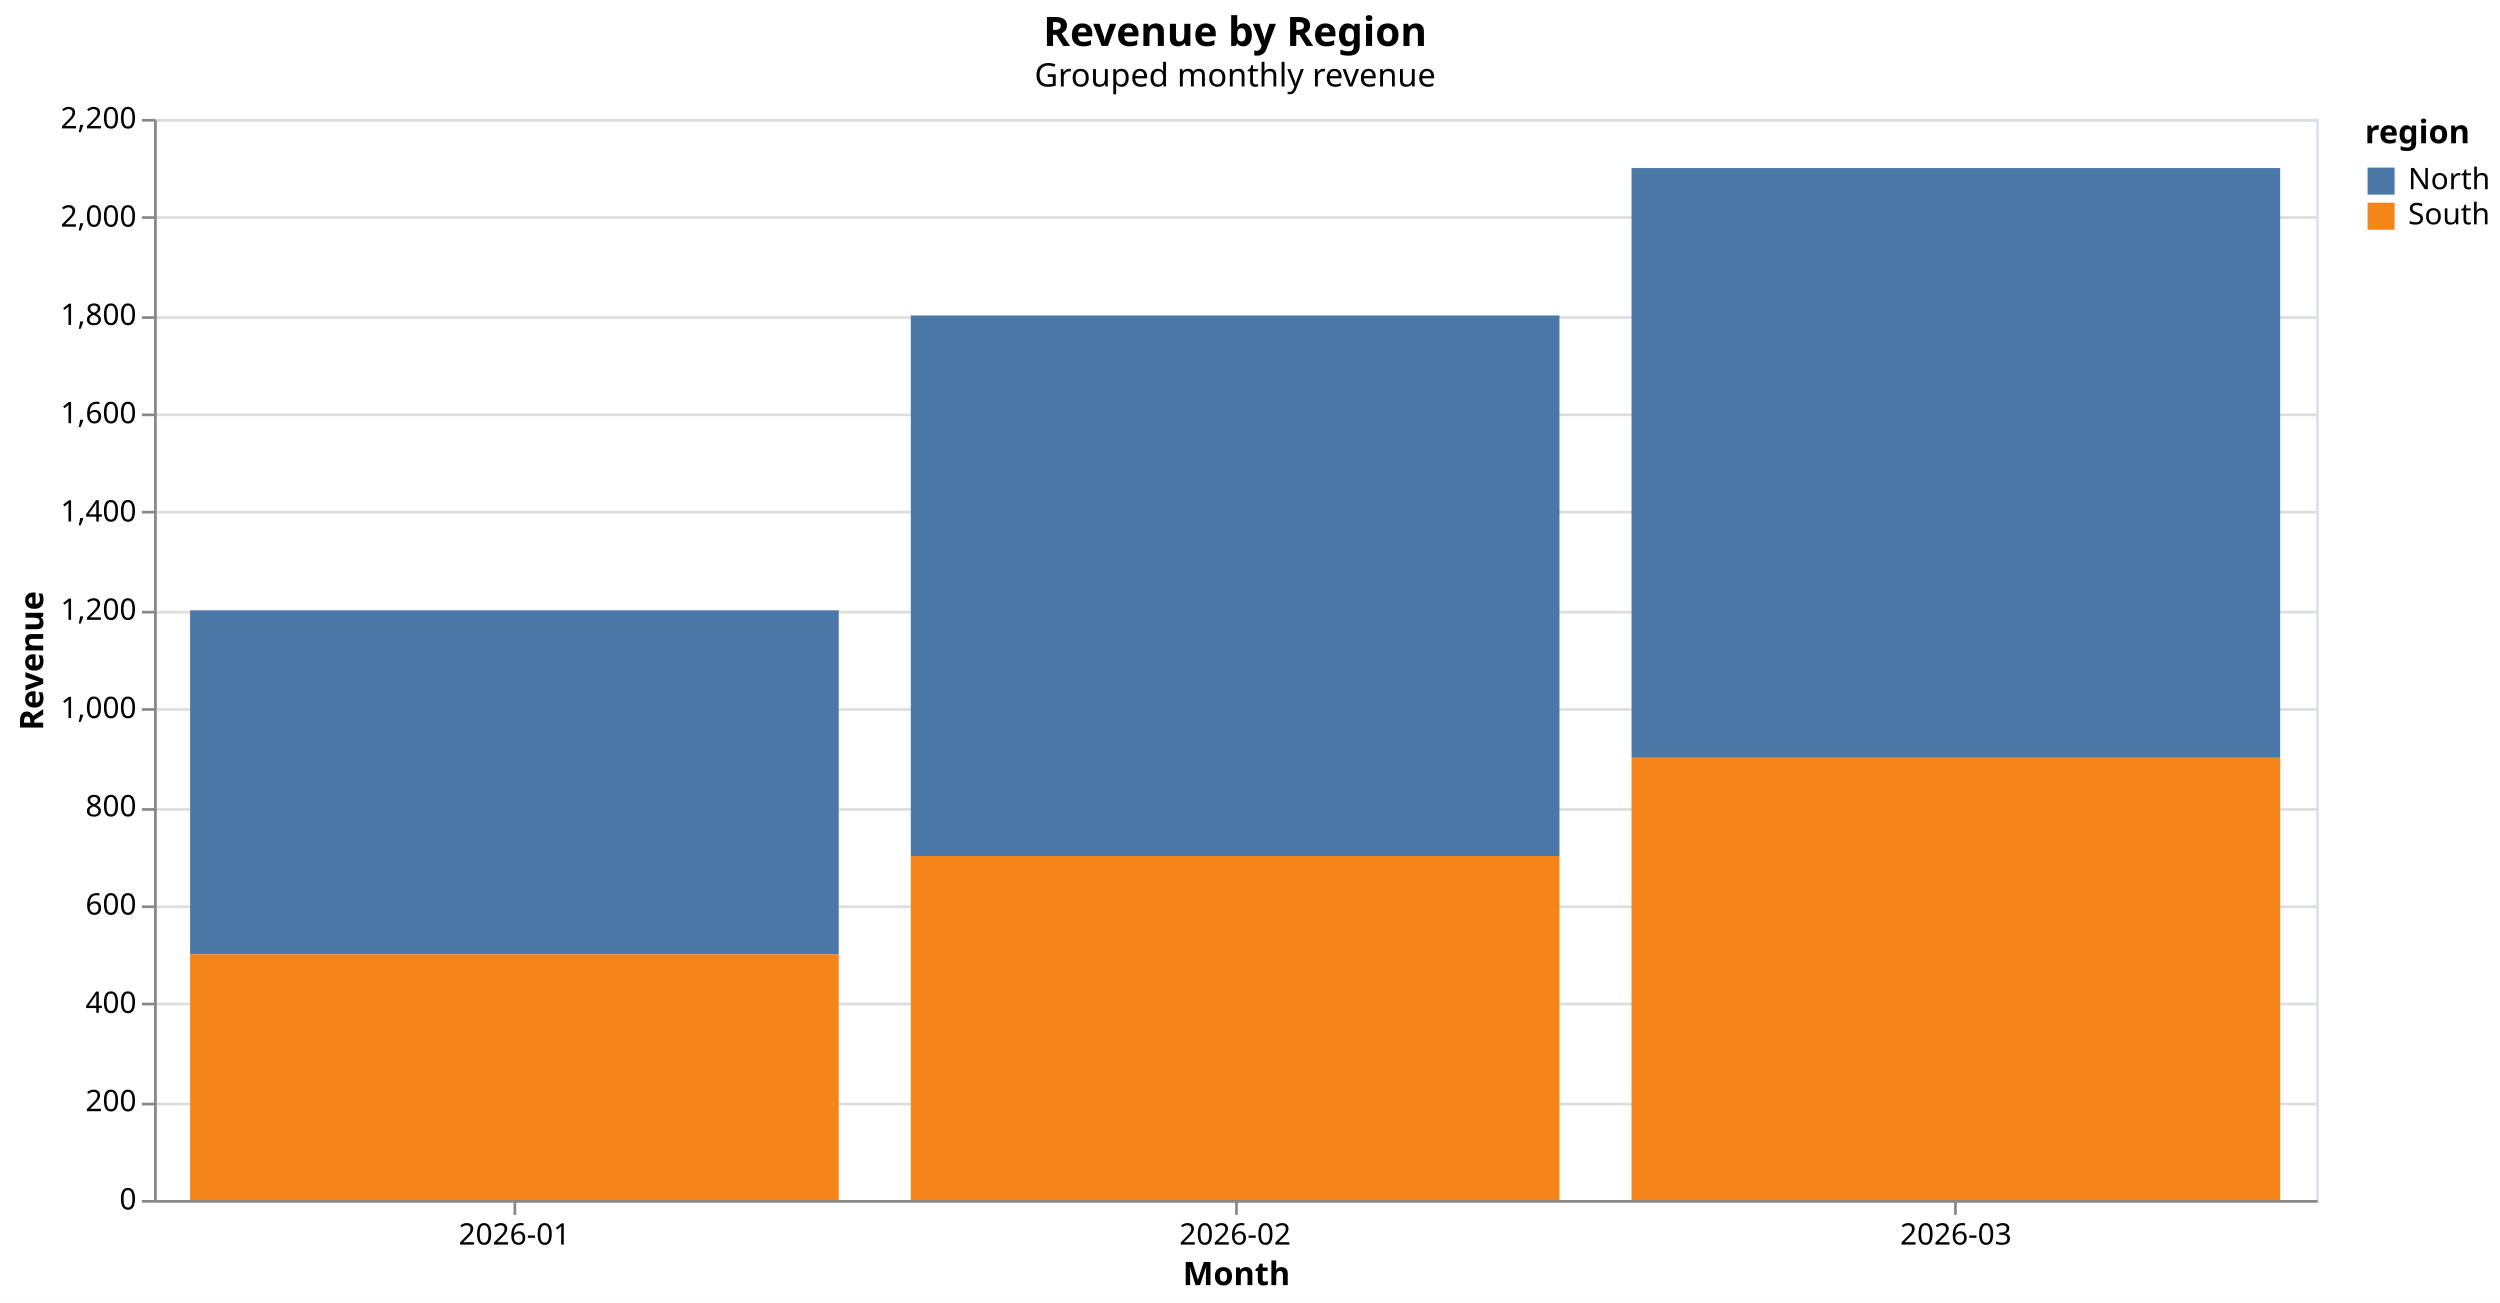
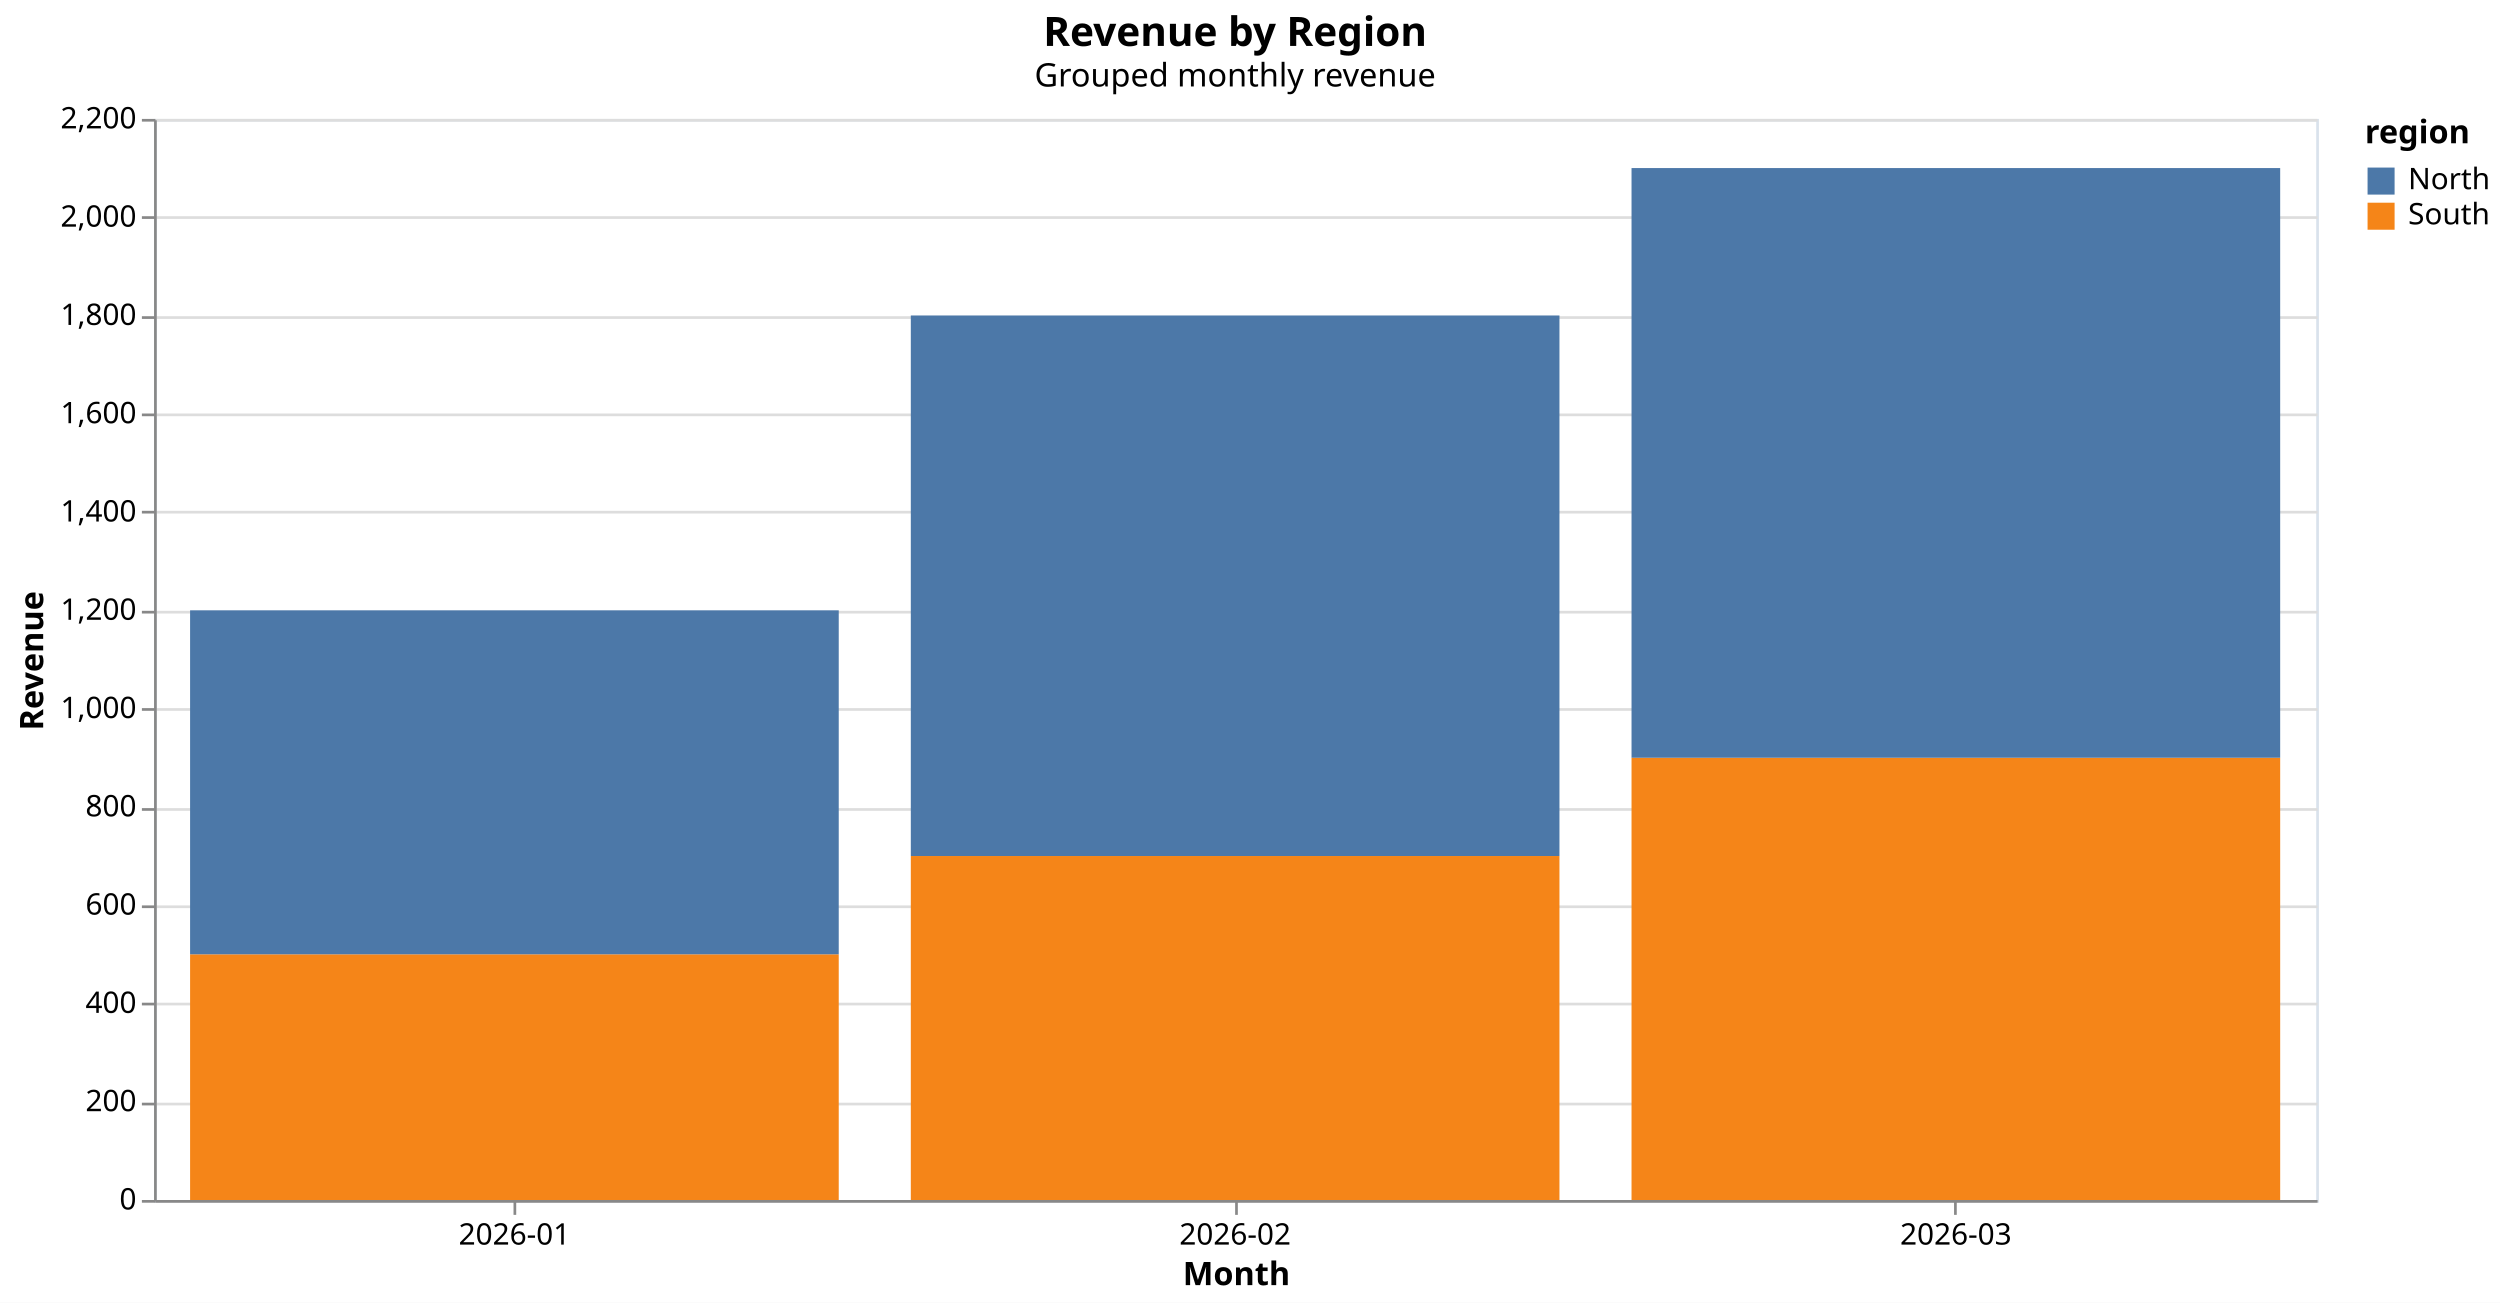
<svg xmlns="http://www.w3.org/2000/svg" version="1.1" class="marks" width="925" height="482" viewBox="0 0 925 482">
  <style>@font-face{font-family:'Hanken Grotesk';src:url('../assets/fonts/HankenGrotesk-Regular.ttf') format('truetype');font-weight:400;font-style:normal;}@font-face{font-family:'Hanken Grotesk';src:url('../assets/fonts/HankenGrotesk-Medium.ttf') format('truetype');font-weight:500;font-style:normal;}@font-face{font-family:'Hanken Grotesk';src:url('../assets/fonts/HankenGrotesk-SemiBold.ttf') format('truetype');font-weight:600;font-style:normal;}@font-face{font-family:'Hanken Grotesk';src:url('../assets/fonts/HankenGrotesk-Bold.ttf') format('truetype');font-weight:700;font-style:normal;}</style>
  <rect width="925" height="482" fill="white" />
  <g fill="none" stroke-miterlimit="10" transform="translate(57,44)">
    <g class="mark-group role-frame root" role="graphics-object" aria-roledescription="group mark container">
      <g transform="translate(0,0)">
        <path class="background" aria-hidden="true" d="M0.5,0.5h800v400h-800Z" stroke="#d9e2ec" />
        <g>
          <g class="mark-group role-axis" aria-hidden="true">
            <g transform="translate(0.5,0.5)">
              <path class="background" aria-hidden="true" d="M0,0h0v0h0Z" pointer-events="none" />
              <g>
                <g class="mark-rule role-axis-grid" pointer-events="none">
                  <line transform="translate(0,400)" x2="800" y2="0" stroke="#ddd" stroke-width="1" opacity="1" />
                  <line transform="translate(0,364)" x2="800" y2="0" stroke="#ddd" stroke-width="1" opacity="1" />
                  <line transform="translate(0,327)" x2="800" y2="0" stroke="#ddd" stroke-width="1" opacity="1" />
                  <line transform="translate(0,291)" x2="800" y2="0" stroke="#ddd" stroke-width="1" opacity="1" />
                  <line transform="translate(0,255)" x2="800" y2="0" stroke="#ddd" stroke-width="1" opacity="1" />
                  <line transform="translate(0,218)" x2="800" y2="0" stroke="#ddd" stroke-width="1" opacity="1" />
                  <line transform="translate(0,182)" x2="800" y2="0" stroke="#ddd" stroke-width="1" opacity="1" />
                  <line transform="translate(0,145)" x2="800" y2="0" stroke="#ddd" stroke-width="1" opacity="1" />
                  <line transform="translate(0,109)" x2="800" y2="0" stroke="#ddd" stroke-width="1" opacity="1" />
                  <line transform="translate(0,73)" x2="800" y2="0" stroke="#ddd" stroke-width="1" opacity="1" />
                  <line transform="translate(0,36)" x2="800" y2="0" stroke="#ddd" stroke-width="1" opacity="1" />
                  <line transform="translate(0,0)" x2="800" y2="0" stroke="#ddd" stroke-width="1" opacity="1" />
                </g>
              </g>
              <path class="foreground" aria-hidden="true" d="" pointer-events="none" display="none" />
            </g>
          </g>
          <g class="mark-group role-axis" role="graphics-symbol" aria-roledescription="axis" aria-label="X-axis titled 'Month' for a discrete scale with 3 values: 2026-01, 2026-02, 2026-03">
            <g transform="translate(0.5,400.5)">
              <path class="background" aria-hidden="true" d="M0,0h0v0h0Z" pointer-events="none" />
              <g>
                <g class="mark-rule role-axis-tick" pointer-events="none">
                  <line transform="translate(133,0)" x2="0" y2="5" stroke="#888" stroke-width="1" opacity="1" />
                  <line transform="translate(400,0)" x2="0" y2="5" stroke="#888" stroke-width="1" opacity="1" />
                  <line transform="translate(666,0)" x2="0" y2="5" stroke="#888" stroke-width="1" opacity="1" />
                </g>
                <g class="mark-text role-axis-label" pointer-events="none">
                  <text text-anchor="middle" transform="translate(132.8333,16)" font-family="Hanken Grotesk" font-size="11px" fill="#000" opacity="1">2026-01</text>
                  <text text-anchor="middle" transform="translate(399.5,16)" font-family="Hanken Grotesk" font-size="11px" fill="#000" opacity="1">2026-02</text>
                  <text text-anchor="middle" transform="translate(666.1667,16)" font-family="Hanken Grotesk" font-size="11px" fill="#000" opacity="1">2026-03</text>
                </g>
                <g class="mark-rule role-axis-domain" pointer-events="none">
                  <line transform="translate(0,0)" x2="800" y2="0" stroke="#888" stroke-width="1" opacity="1" />
                </g>
                <g class="mark-text role-axis-title" pointer-events="none">
                  <text text-anchor="middle" transform="translate(400,31)" font-family="Hanken Grotesk" font-size="12px" font-weight="600" fill="#000" opacity="1">Month</text>
                </g>
              </g>
              <path class="foreground" aria-hidden="true" d="" pointer-events="none" display="none" />
            </g>
          </g>
          <g class="mark-group role-axis" role="graphics-symbol" aria-roledescription="axis" aria-label="Y-axis titled 'Revenue' for a linear scale with values from 0 to 2,200">
            <g transform="translate(0.5,0.5)">
              <path class="background" aria-hidden="true" d="M0,0h0v0h0Z" pointer-events="none" />
              <g>
                <g class="mark-rule role-axis-tick" pointer-events="none">
                  <line transform="translate(0,400)" x2="-5" y2="0" stroke="#888" stroke-width="1" opacity="1" />
                  <line transform="translate(0,364)" x2="-5" y2="0" stroke="#888" stroke-width="1" opacity="1" />
                  <line transform="translate(0,327)" x2="-5" y2="0" stroke="#888" stroke-width="1" opacity="1" />
                  <line transform="translate(0,291)" x2="-5" y2="0" stroke="#888" stroke-width="1" opacity="1" />
                  <line transform="translate(0,255)" x2="-5" y2="0" stroke="#888" stroke-width="1" opacity="1" />
                  <line transform="translate(0,218)" x2="-5" y2="0" stroke="#888" stroke-width="1" opacity="1" />
                  <line transform="translate(0,182)" x2="-5" y2="0" stroke="#888" stroke-width="1" opacity="1" />
                  <line transform="translate(0,145)" x2="-5" y2="0" stroke="#888" stroke-width="1" opacity="1" />
                  <line transform="translate(0,109)" x2="-5" y2="0" stroke="#888" stroke-width="1" opacity="1" />
                  <line transform="translate(0,73)" x2="-5" y2="0" stroke="#888" stroke-width="1" opacity="1" />
                  <line transform="translate(0,36)" x2="-5" y2="0" stroke="#888" stroke-width="1" opacity="1" />
                  <line transform="translate(0,0)" x2="-5" y2="0" stroke="#888" stroke-width="1" opacity="1" />
                </g>
                <g class="mark-text role-axis-label" pointer-events="none">
                  <text text-anchor="end" transform="translate(-7,403)" font-family="Hanken Grotesk" font-size="11px" fill="#000" opacity="1">0</text>
                  <text text-anchor="end" transform="translate(-7,366.6364)" font-family="Hanken Grotesk" font-size="11px" fill="#000" opacity="1">200</text>
                  <text text-anchor="end" transform="translate(-7,330.2727)" font-family="Hanken Grotesk" font-size="11px" fill="#000" opacity="1">400</text>
                  <text text-anchor="end" transform="translate(-7,293.9091)" font-family="Hanken Grotesk" font-size="11px" fill="#000" opacity="1">600</text>
                  <text text-anchor="end" transform="translate(-7,257.5455)" font-family="Hanken Grotesk" font-size="11px" fill="#000" opacity="1">800</text>
                  <text text-anchor="end" transform="translate(-7,221.1818)" font-family="Hanken Grotesk" font-size="11px" fill="#000" opacity="1">1,000</text>
                  <text text-anchor="end" transform="translate(-7,184.8182)" font-family="Hanken Grotesk" font-size="11px" fill="#000" opacity="1">1,200</text>
                  <text text-anchor="end" transform="translate(-7,148.4545)" font-family="Hanken Grotesk" font-size="11px" fill="#000" opacity="1">1,400</text>
                  <text text-anchor="end" transform="translate(-7,112.0909)" font-family="Hanken Grotesk" font-size="11px" fill="#000" opacity="1">1,600</text>
                  <text text-anchor="end" transform="translate(-7,75.72727)" font-family="Hanken Grotesk" font-size="11px" fill="#000" opacity="1">1,800</text>
                  <text text-anchor="end" transform="translate(-7,39.36364)" font-family="Hanken Grotesk" font-size="11px" fill="#000" opacity="1">2,000</text>
                  <text text-anchor="end" transform="translate(-7,3)" font-family="Hanken Grotesk" font-size="11px" fill="#000" opacity="1">2,200</text>
                </g>
                <g class="mark-rule role-axis-domain" pointer-events="none">
                  <line transform="translate(0,400)" x2="0" y2="-400" stroke="#888" stroke-width="1" opacity="1" />
                </g>
                <g class="mark-text role-axis-title" pointer-events="none">
                  <text text-anchor="middle" transform="translate(-38.52686,200) rotate(-90) translate(0,-3)" font-family="Hanken Grotesk" font-size="12px" font-weight="600" fill="#000" opacity="1">Revenue</text>
                </g>
              </g>
              <path class="foreground" aria-hidden="true" d="" pointer-events="none" display="none" />
            </g>
          </g>
          <g class="mark-rect role-mark marks" role="graphics-object" aria-roledescription="rect mark container">
+             <path aria-label="Month: 2026-01; Revenue: 500; region: South" role="graphics-symbol" aria-roledescription="bar" d="M13.333,309.091h240v90.909h-240Z" fill="#f58518" />
            <path aria-label="Month: 2026-02; Revenue: 1100; region: North" role="graphics-symbol" aria-roledescription="bar" d="M280,72.727h240v200h-240Z" fill="#4c78a8" />
-             <path aria-label="Month: 2026-01; Revenue: 700; region: North" role="graphics-symbol" aria-roledescription="bar" d="M13.333,181.818h240v127.273h-240Z" fill="#4c78a8" />
            <path aria-label="Month: 2026-02; Revenue: 700; region: South" role="graphics-symbol" aria-roledescription="bar" d="M280,272.727h240v127.273h-240Z" fill="#f58518" />
            <path aria-label="Month: 2026-03; Revenue: 900; region: South" role="graphics-symbol" aria-roledescription="bar" d="M546.667,236.364h240v163.636h-240Z" fill="#f58518" />
-             <path aria-label="Month: 2026-01; Revenue: 500; region: South" role="graphics-symbol" aria-roledescription="bar" d="M13.333,309.091h240v90.909h-240Z" fill="#f58518" />
+             <path aria-label="Month: 2026-01; Revenue: 700; region: North" role="graphics-symbol" aria-roledescription="bar" d="M13.333,181.818h240v127.273h-240Z" fill="#4c78a8" />
            <path aria-label="Month: 2026-03; Revenue: 1200; region: North" role="graphics-symbol" aria-roledescription="bar" d="M546.667,18.182h240v218.182h-240Z" fill="#4c78a8" />
          </g>
          <g class="mark-group role-legend" role="graphics-symbol" aria-roledescription="legend" aria-label="Symbol legend titled 'region' for fill color with 2 values: North, South">
            <g transform="translate(818,0)">
              <path class="background" aria-hidden="true" d="M0,0h45v41h-45Z" pointer-events="none" />
              <g>
                <g class="mark-group role-legend-entry">
                  <g transform="translate(0,17)">
                    <path class="background" aria-hidden="true" d="M0,0h0v0h0Z" pointer-events="none" />
                    <g>
                      <g class="mark-group role-scope" role="graphics-object" aria-roledescription="group mark container">
                        <g transform="translate(0,0)">
                          <path class="background" aria-hidden="true" d="M0,0h44.746v11h-44.746Z" pointer-events="none" opacity="1" />
                          <g>
                            <g class="mark-symbol role-legend-symbol" pointer-events="none">
                              <path transform="translate(6,6)" d="M-5,-5h10v10h-10Z" fill="#4c78a8" stroke-width="1.5" opacity="1" />
                            </g>
                            <g class="mark-text role-legend-label" pointer-events="none">
                              <text text-anchor="start" transform="translate(16,9)" font-family="Hanken Grotesk" font-size="11px" fill="#000" opacity="1">North</text>
                            </g>
                          </g>
                          <path class="foreground" aria-hidden="true" d="" pointer-events="none" display="none" />
                        </g>
                        <g transform="translate(0,13)">
                          <path class="background" aria-hidden="true" d="M0,0h44.746v11h-44.746Z" pointer-events="none" opacity="1" />
                          <g>
                            <g class="mark-symbol role-legend-symbol" pointer-events="none">
                              <path transform="translate(6,6)" d="M-5,-5h10v10h-10Z" fill="#f58518" stroke-width="1.5" opacity="1" />
                            </g>
                            <g class="mark-text role-legend-label" pointer-events="none">
                              <text text-anchor="start" transform="translate(16,9)" font-family="Hanken Grotesk" font-size="11px" fill="#000" opacity="1">South</text>
                            </g>
                          </g>
                          <path class="foreground" aria-hidden="true" d="" pointer-events="none" display="none" />
                        </g>
                      </g>
                    </g>
                    <path class="foreground" aria-hidden="true" d="" pointer-events="none" display="none" />
                  </g>
                </g>
                <g class="mark-text role-legend-title" pointer-events="none">
                  <text text-anchor="start" transform="translate(0,9)" font-family="Hanken Grotesk" font-size="12px" font-weight="600" fill="#000" opacity="1">region</text>
                </g>
              </g>
              <path class="foreground" aria-hidden="true" d="" pointer-events="none" display="none" />
            </g>
          </g>
          <g class="mark-group role-title">
            <g transform="translate(400,-39)">
              <path class="background" aria-hidden="true" d="M0,0h0v0h0Z" pointer-events="none" />
              <g>
                <g class="mark-text role-title-text" role="graphics-symbol" aria-roledescription="title" aria-label="Title text 'Revenue by Region'" pointer-events="none">
                  <text text-anchor="middle" transform="translate(0,12)" font-family="Hanken Grotesk" font-size="15px" font-weight="600" fill="#000" opacity="1">Revenue by Region</text>
                </g>
                <g class="mark-text role-title-subtitle" role="graphics-symbol" aria-roledescription="subtitle" aria-label="Subtitle text 'Grouped monthly revenue'" pointer-events="none">
                  <text text-anchor="middle" transform="translate(0,27)" font-family="Hanken Grotesk" font-size="12px" font-weight="400" fill="#000" opacity="1">Grouped monthly revenue</text>
                </g>
              </g>
              <path class="foreground" aria-hidden="true" d="" pointer-events="none" display="none" />
            </g>
          </g>
        </g>
        <path class="foreground" aria-hidden="true" d="" display="none" />
      </g>
    </g>
  </g>
</svg>
